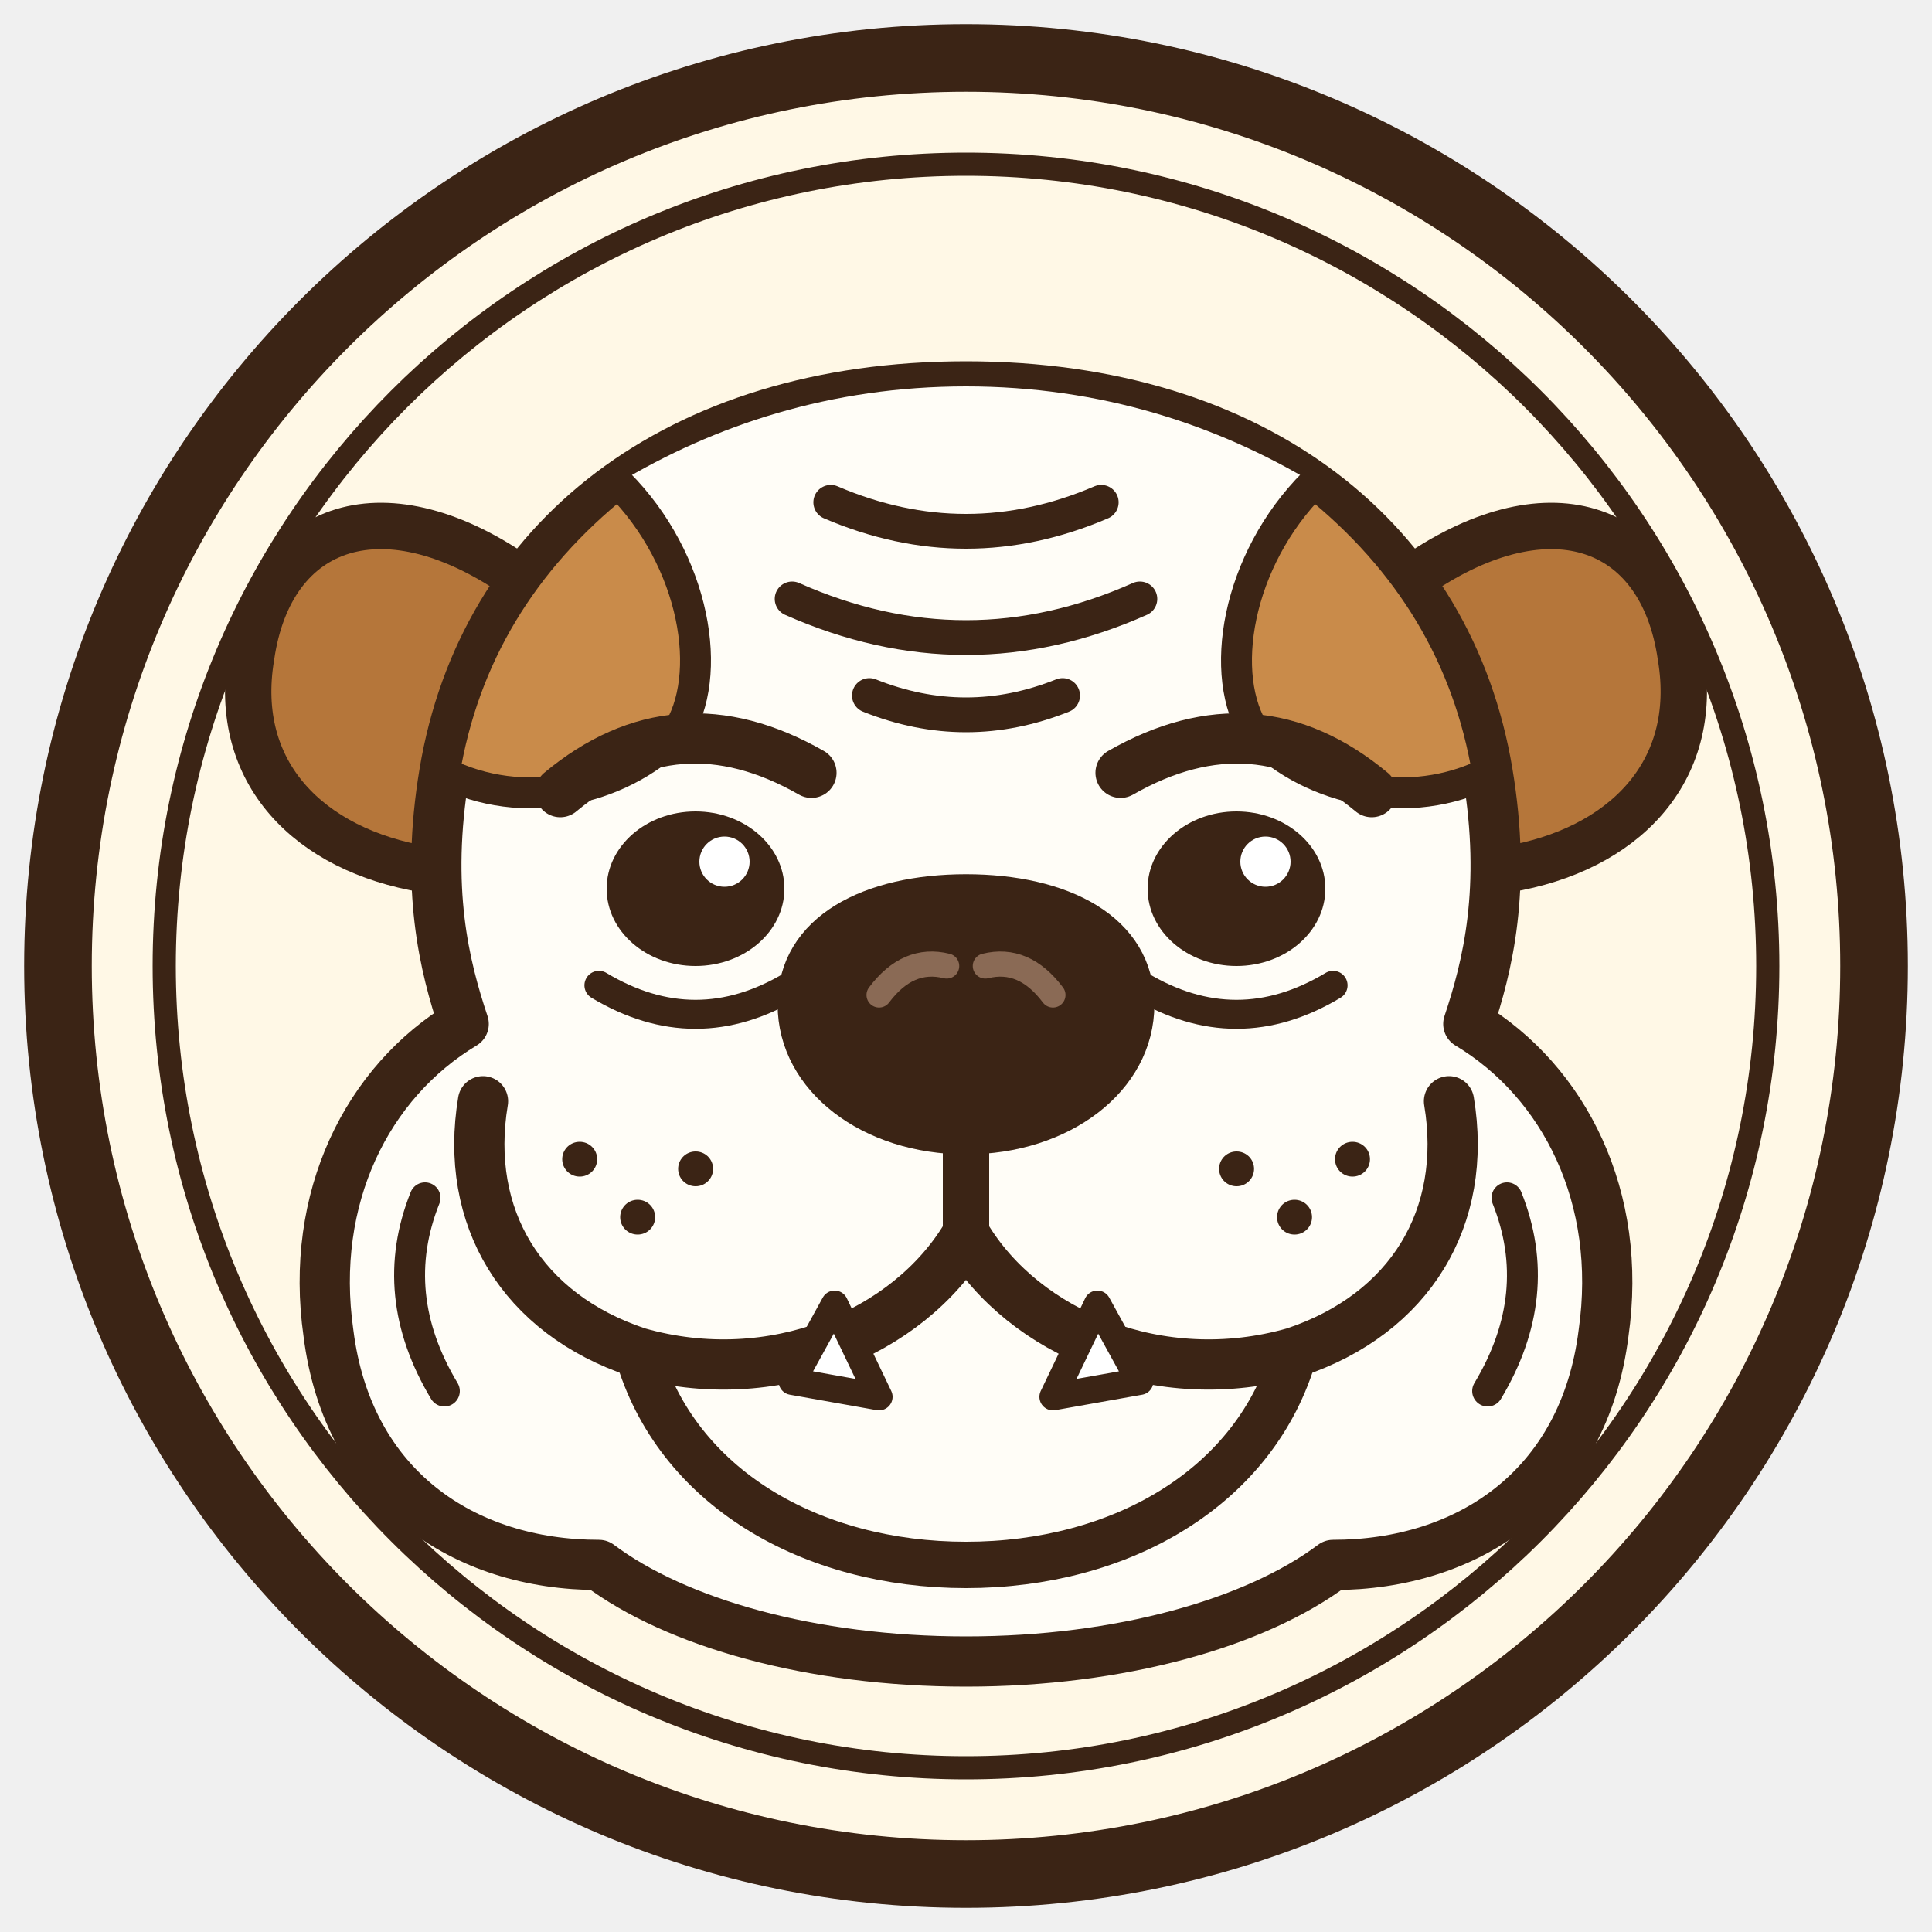
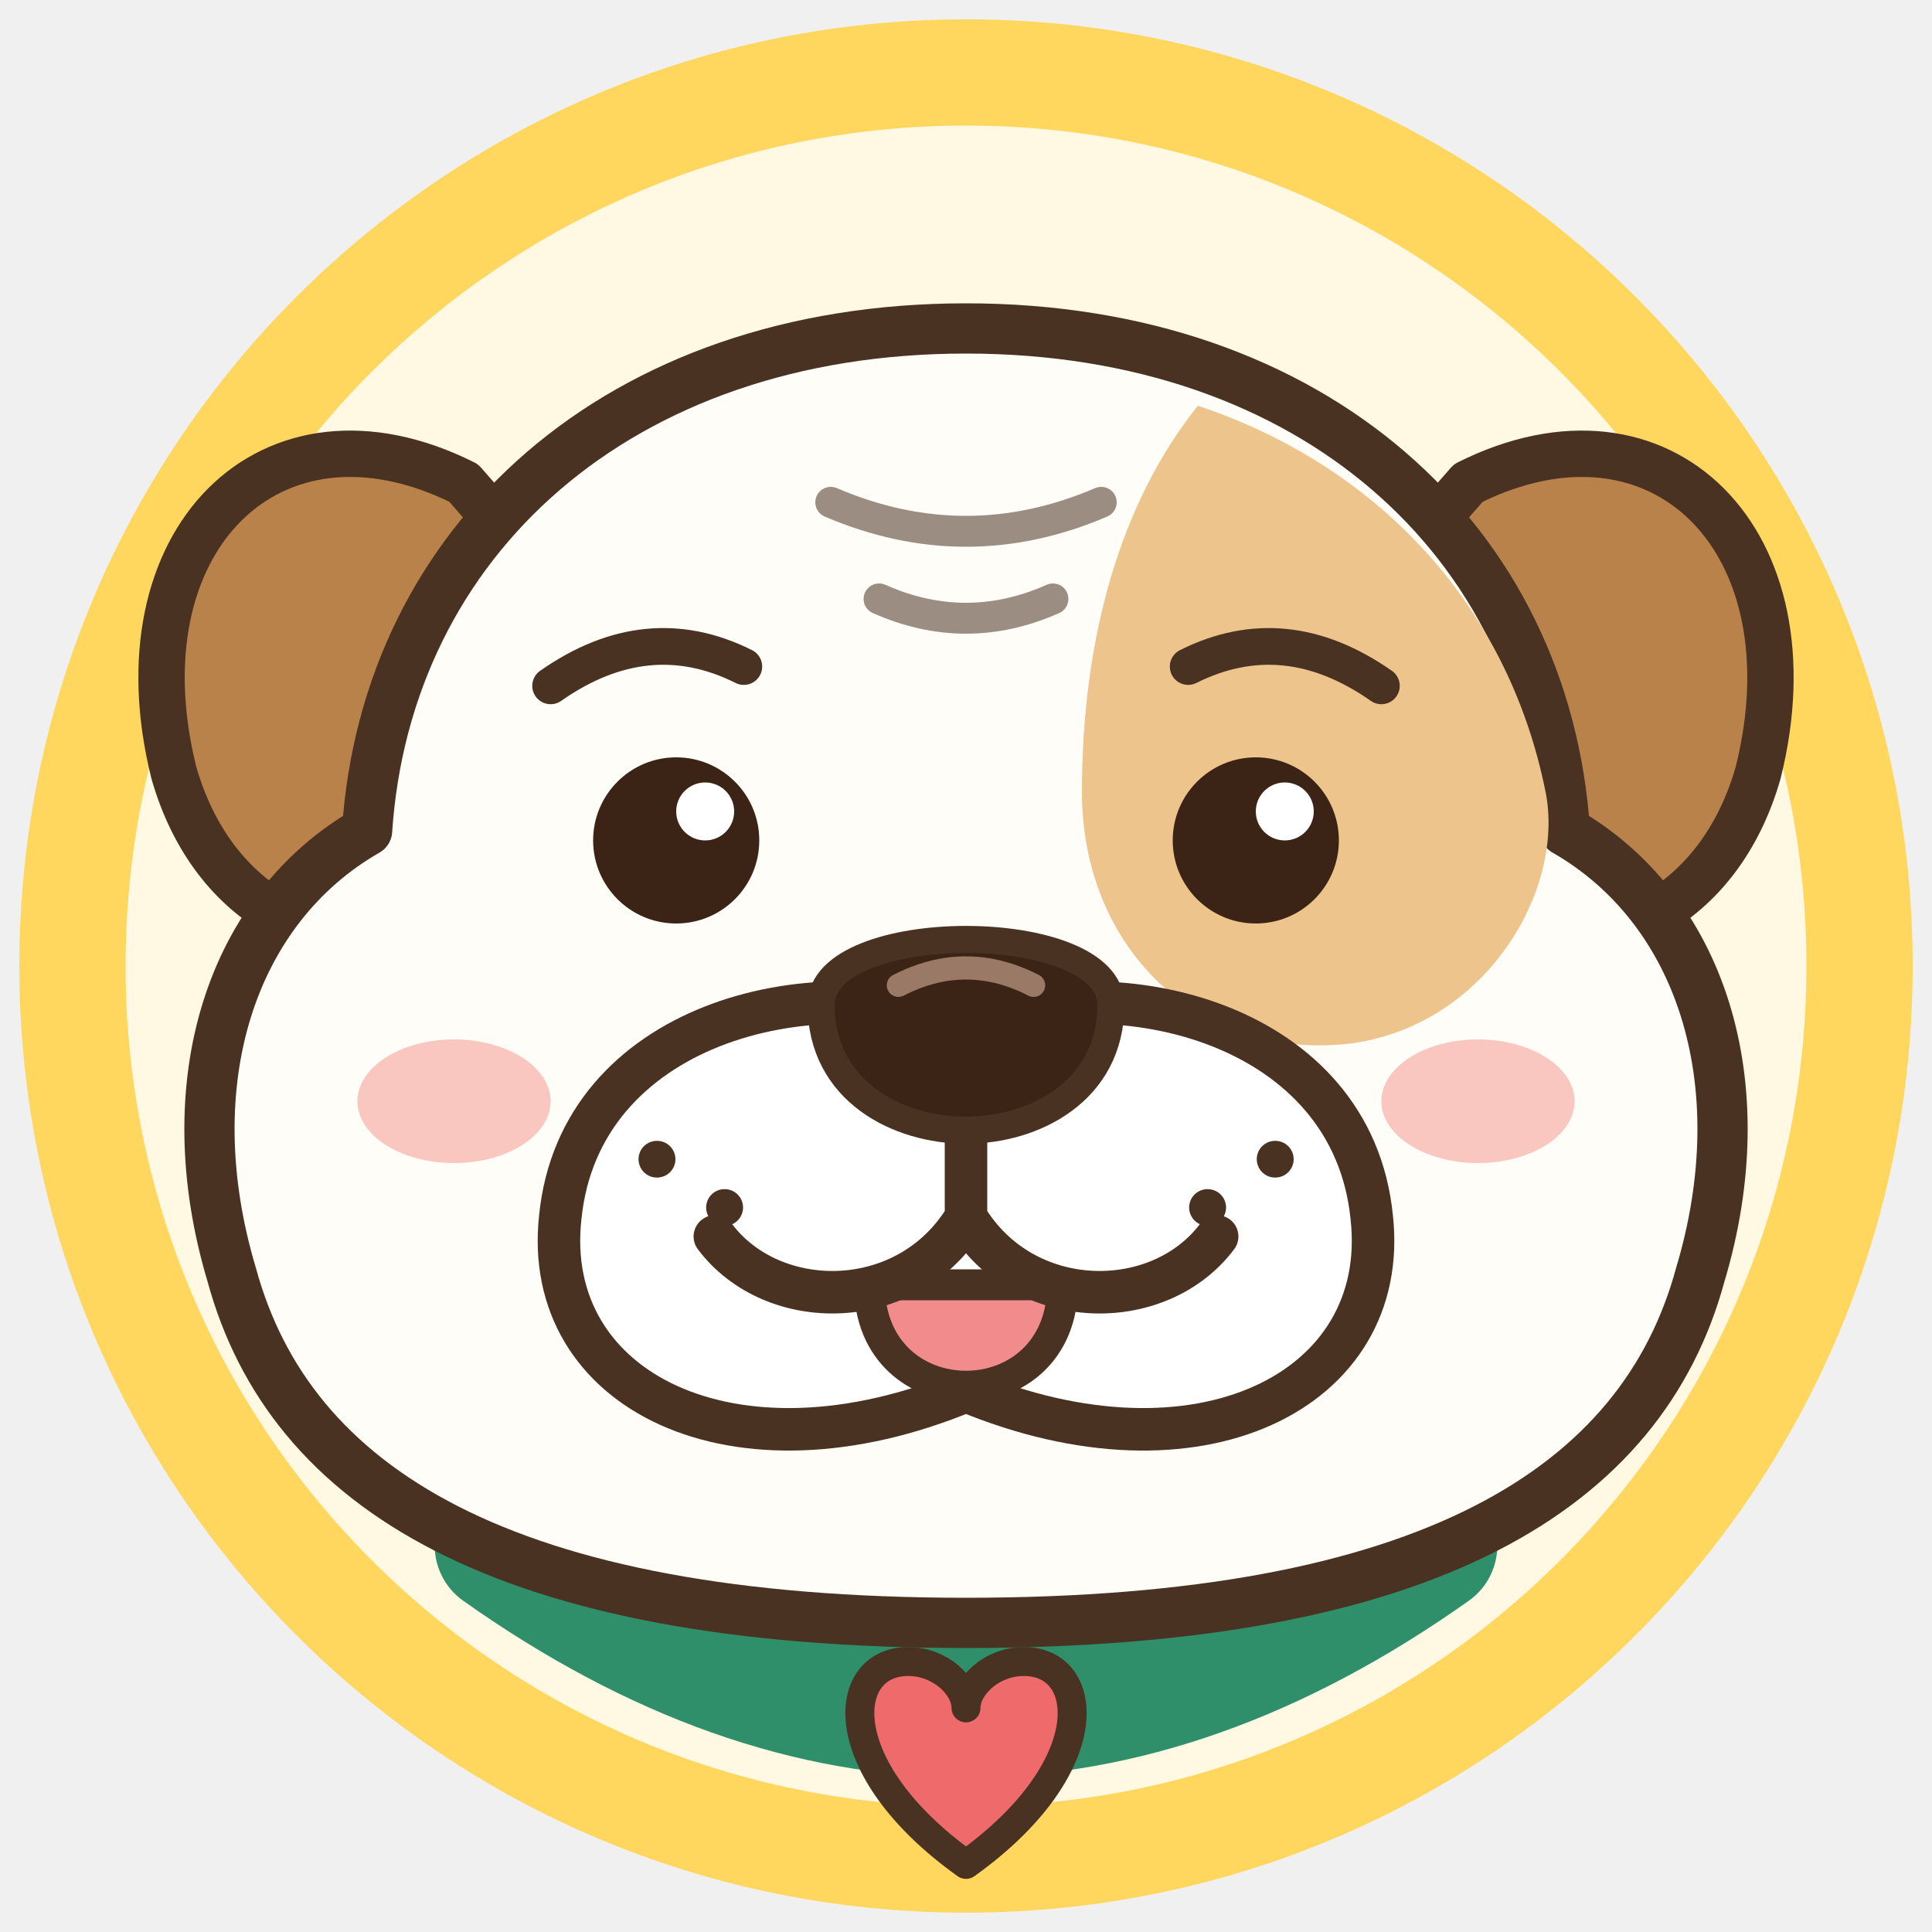
<svg xmlns="http://www.w3.org/2000/svg" viewBox="0 0 100 100">
-   <circle cx="50" cy="50" r="47" fill="#fff8e6" stroke="#3b2415" stroke-width="3.5" />
-   <circle cx="50" cy="50" r="41.5" fill="none" stroke="#3b2415" stroke-width="1.2" />
-   <g stroke="#3b2415" stroke-linejoin="round" stroke-linecap="round">
-     <path d="M27 30c-7-5-13-3-14 4-1 6 3 10 9 11l6-8z" fill="#b5763a" stroke-width="2.4" />
-     <path d="M73 30c7-5 13-3 14 4 1 6-3 10-9 11l-6-8z" fill="#b5763a" stroke-width="2.4" />
-     <path d="M50 20c15 0 25 8 27 20 1 6 0 10-1 13 5 3 8 9 7 16-1 8-7 12-14 12-4 3-11 5-19 5s-15-2-19-5c-7 0-13-4-14-12-1-7 2-13 7-16-1-3-2-7-1-13 2-12 12-20 27-20z" fill="#fffdf7" stroke-width="2.6" />
-     <path d="M50 20c7 0 13 2 18 5-4 3-6 8-8 14-3 0-6 2-10 2s-7-2-10-2c-2-6-4-11-8-14 5-3 11-5 18-5z" fill="#fffdf7" stroke="none" />
-     <path d="M32 25c-5 4-8 9-9 15 4 2 9 1 12-2 2-3 1-9-3-13z" fill="#c98b4a" stroke-width="1.6" />
-     <path d="M68 25c5 4 8 9 9 15-4 2-9 1-12-2-2-3-1-9 3-13z" fill="#c98b4a" stroke-width="1.6" />
-     <path d="M43 26q7 3 14 0M41 31q9 4 18 0M45 36q5 2 10 0" fill="none" stroke-width="1.8" />
-     <path d="M29 41q6-5 13-1M71 41q-6-5-13-1" fill="none" stroke-width="2.6" />
-     <ellipse cx="36" cy="46" rx="4.6" ry="4" fill="#3b2415" stroke="none" />
-     <ellipse cx="64" cy="46" rx="4.6" ry="4" fill="#3b2415" stroke="none" />
-     <circle cx="37.500" cy="44.600" r="1.3" fill="#fff" stroke="none" />
-     <circle cx="65.500" cy="44.600" r="1.3" fill="#fff" stroke="none" />
-     <path d="M31 51q5 3 10 0M69 51q-5 3-10 0" fill="none" stroke-width="1.5" />
-     <path d="M41 52c0-4 4-6 9-6s9 2 9 6c0 4-4 7-9 7s-9-3-9-7z" fill="#3b2415" stroke-width="1.5" />
-     <path d="M45.500 51.500q1.500-2 3.500-1.500M54.500 51.500q-1.500-2-3.500-1.500" fill="none" stroke="#8a6a55" stroke-width="1.3" />
-     <path d="M50 59v5" fill="none" stroke-width="2.4" />
-     <path d="M50 64c-3 5-10 8-17 6-6-2-9-7-8-13M50 64c3 5 10 8 17 6 6-2 9-7 8-13" fill="none" stroke-width="2.6" />
-     <path d="M33 70c2 7 9 11 17 11s15-4 17-11" fill="none" stroke-width="2.4" />
-     <path d="M41 71.500l2.200-4 2.300 4.800zM59 71.500l-2.200-4-2.300 4.800z" fill="#fff" stroke-width="1.4" />
-     <path d="M30 60h.01M33 63h.01M36 60.500h.01M70 60h.01M67 63h.01M64 60.500h.01" stroke-width="1.8" />
-     <path d="M22 62q-2 5 1 10M78 62q2 5-1 10" fill="none" stroke-width="1.6" />
+   <circle cx="50" cy="50" r="49" fill="#ffd75e" />
+   <circle cx="50" cy="50" r="43.5" fill="#fff8e3" />
+   <g stroke="#4a3222" stroke-linejoin="round" stroke-linecap="round">
+     <path d="M26 80Q50 97 74 80" fill="none" stroke="#2f8f6b" stroke-width="7" />
+     <path d="M24 25C14 20 6 28 9 40c2 7 8 10 14 8l8-15z" fill="#b9824a" stroke-width="2.4" />
+     <path d="M76 25c10-5 18 3 15 15-2 7-8 10-14 8l-8-15z" fill="#b9824a" stroke-width="2.4" />
+     <path d="M50 17c18 0 30 11 31 26 7 4 10 13 7 23-3 11-14 18-38 18S15 77 12 66c-3-10 0-19 7-23 1-15 13-26 31-26z" fill="#fffdf8" stroke-width="2.6" />
+     <path d="M62 21c9 3 16 10 18 20 1 5-3 12-10 13-8 1-14-5-14-13 0-8 2-15 6-20z" fill="#eec48d" stroke="none" />
+     <path d="M43 26q7 3 14 0M45.500 31q4.500 2 9 0" fill="none" stroke-width="1.6" opacity=".55" />
+     <path d="M28.500 35.500q5-3.500 10-1M71.500 35.500q-5-3.500-10-1" fill="none" stroke-width="1.9" />
+     <circle cx="35" cy="43.500" r="4.300" fill="#3b2415" stroke="none" />
+     <circle cx="65" cy="43.500" r="4.300" fill="#3b2415" stroke="none" />
+     <circle cx="36.500" cy="42" r="1.500" fill="#fff" stroke="none" />
+     <circle cx="66.500" cy="42" r="1.500" fill="#fff" stroke="none" />
+     <ellipse cx="23.500" cy="57" rx="5" ry="3.200" fill="#f6a49b" stroke="none" opacity=".6" />
+     <ellipse cx="76.500" cy="57" rx="5" ry="3.200" fill="#f6a49b" stroke="none" opacity=".6" />
+     <path d="M50 53c-8-3-20 0-21 10-1 9 9 14 21 9 12 5 22 0 21-9-1-10-13-13-21-10z" fill="#fff" stroke-width="2.200" />
+     <path d="M45 66.500c0 7 10 7 10 0z" fill="#f28b8b" stroke-width="1.600" />
+     <path d="M50 58v5M50 63c-3 5-10 5-13 1M50 63c3 5 10 5 13 1" fill="none" stroke-width="2.200" />
+     <path d="M42.500 52c0-4.500 15-4.500 15 0 0 4.500-4 6.500-7.500 6.500s-7.500-2-7.500-6.500z" fill="#3b2415" stroke-width="1.400" />
+     <path d="M46.500 51q3.500-1.800 7 0" fill="none" stroke="#9a7a66" stroke-width="1.200" />
+     <path d="M34 60h.01M37.500 62.500h.01M66 60h.01M62.500 62.500h.01" stroke-width="1.900" />
+     <path d="M50 96.500c-7-5-6.500-10.500-3-10.500 1.700 0 3 1.300 3 2.400 0-1.100 1.300-2.400 3-2.400 3.500 0 4 5.500-3 10.500z" fill="#ef6b6b" stroke-width="1.500" />
  </g>
</svg>
